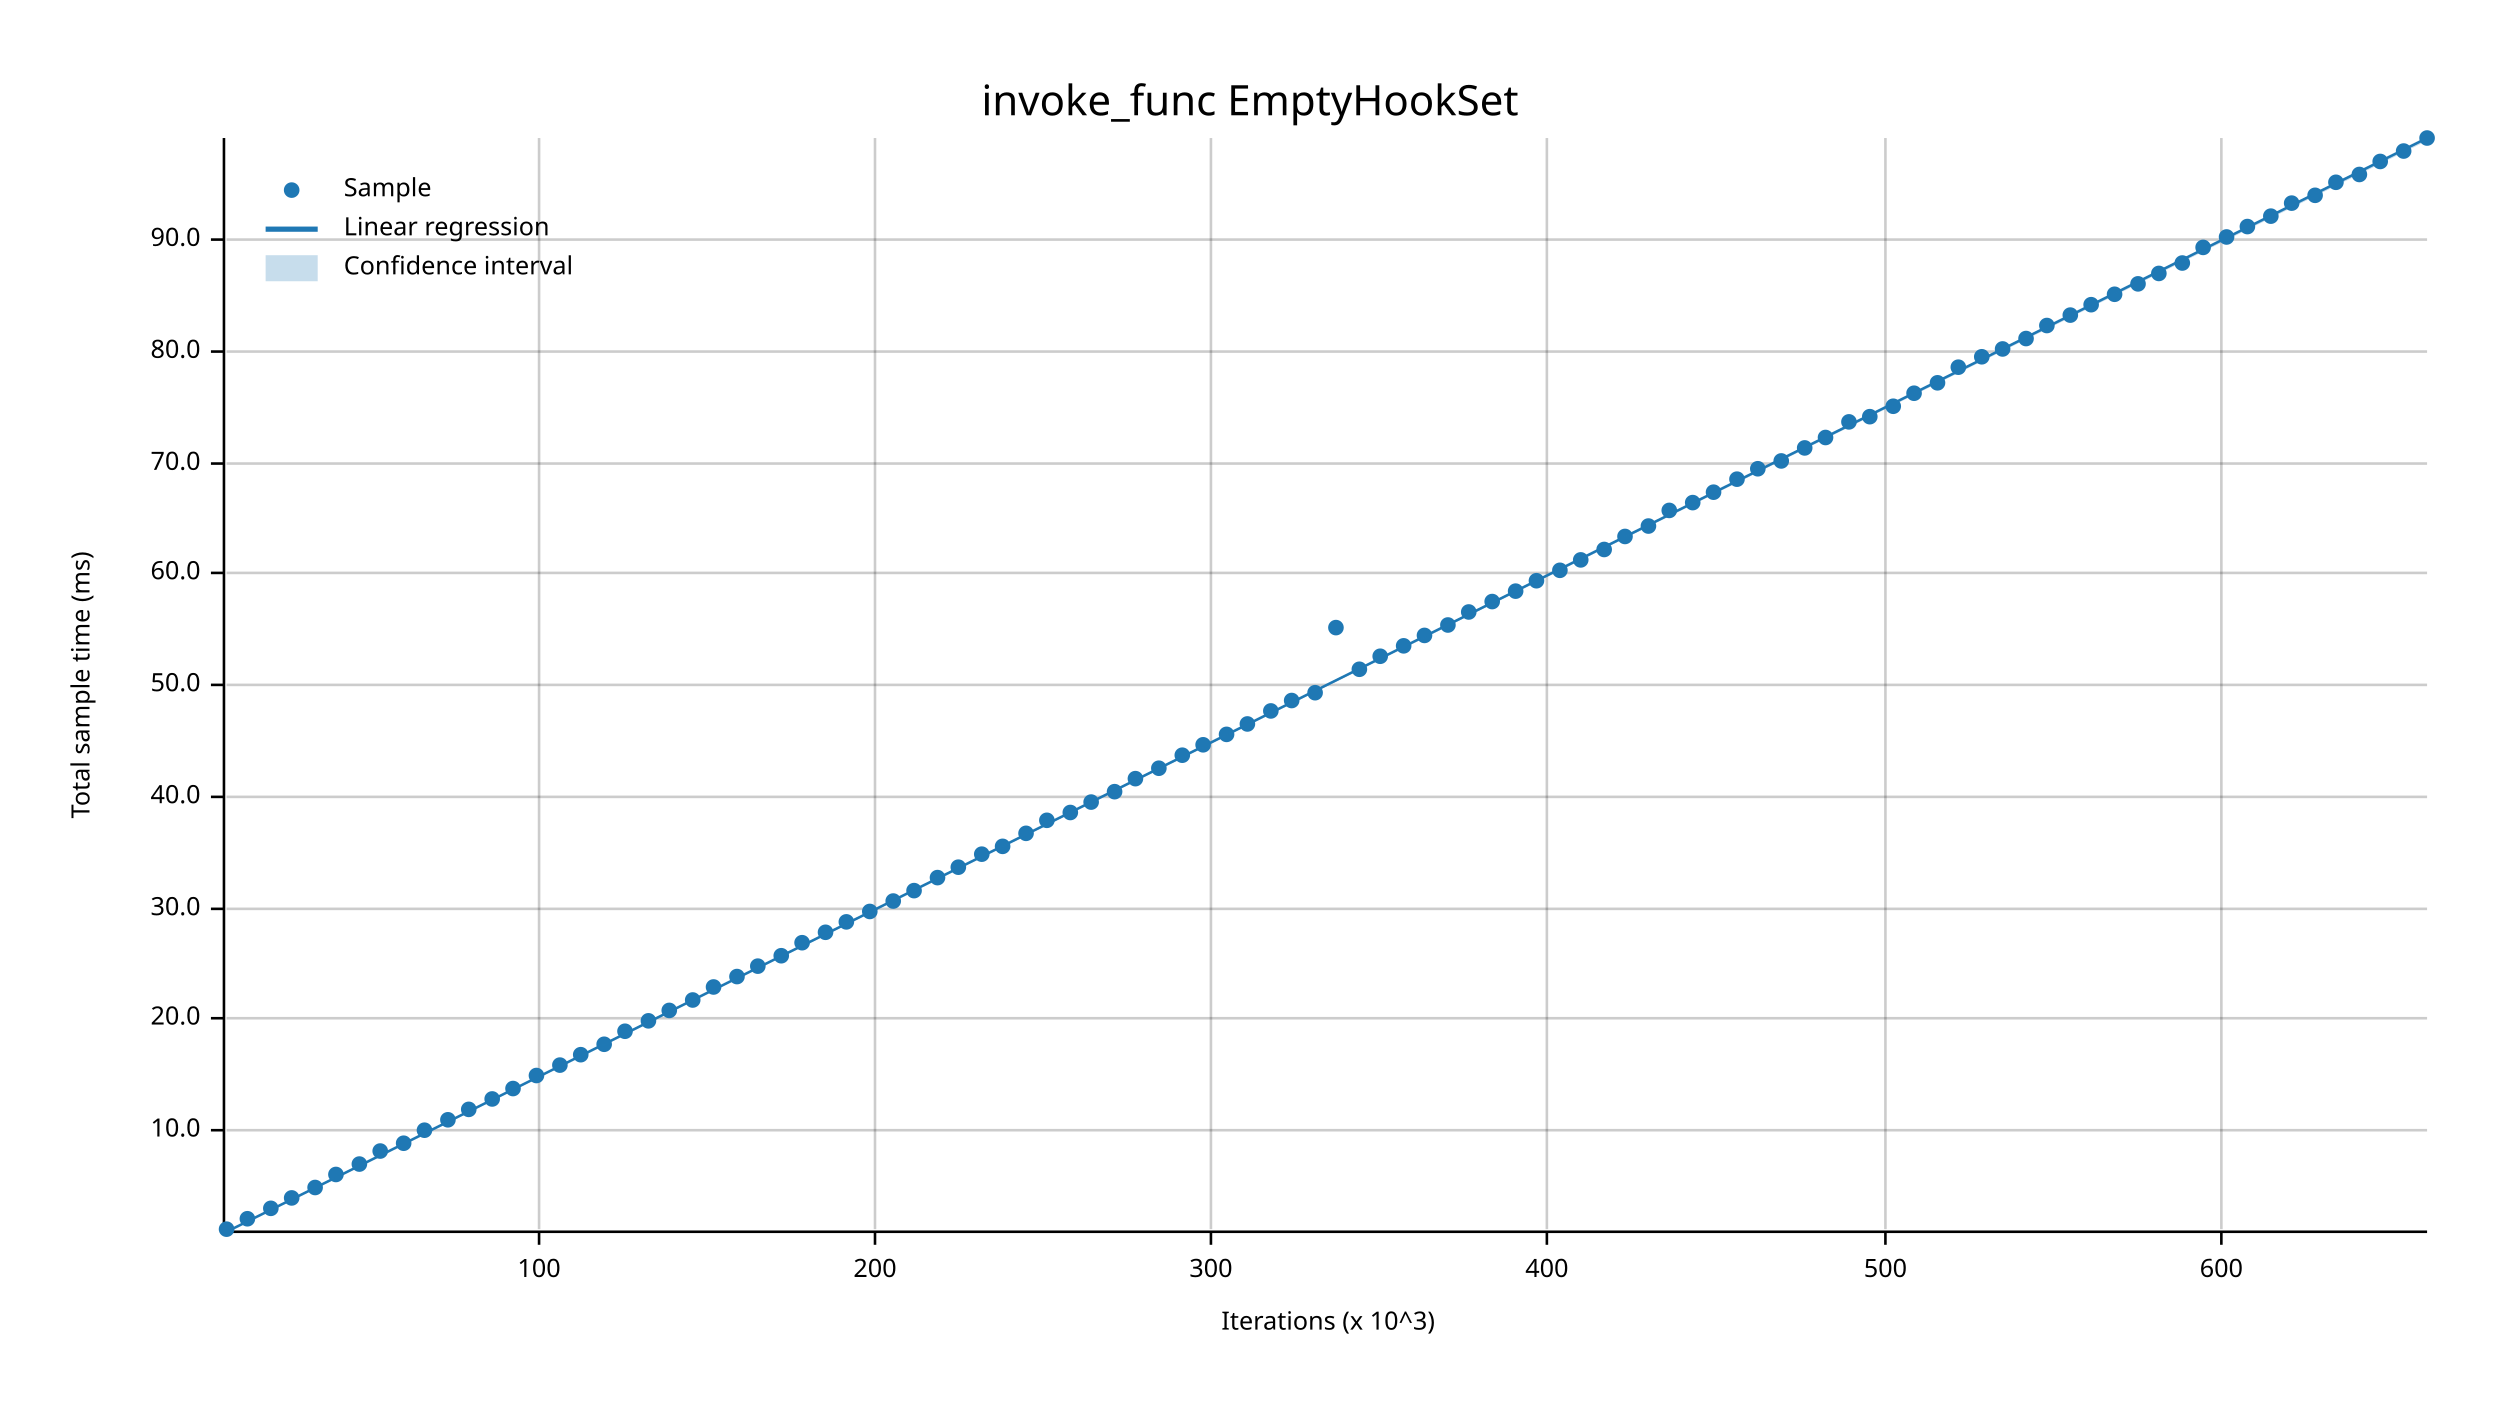
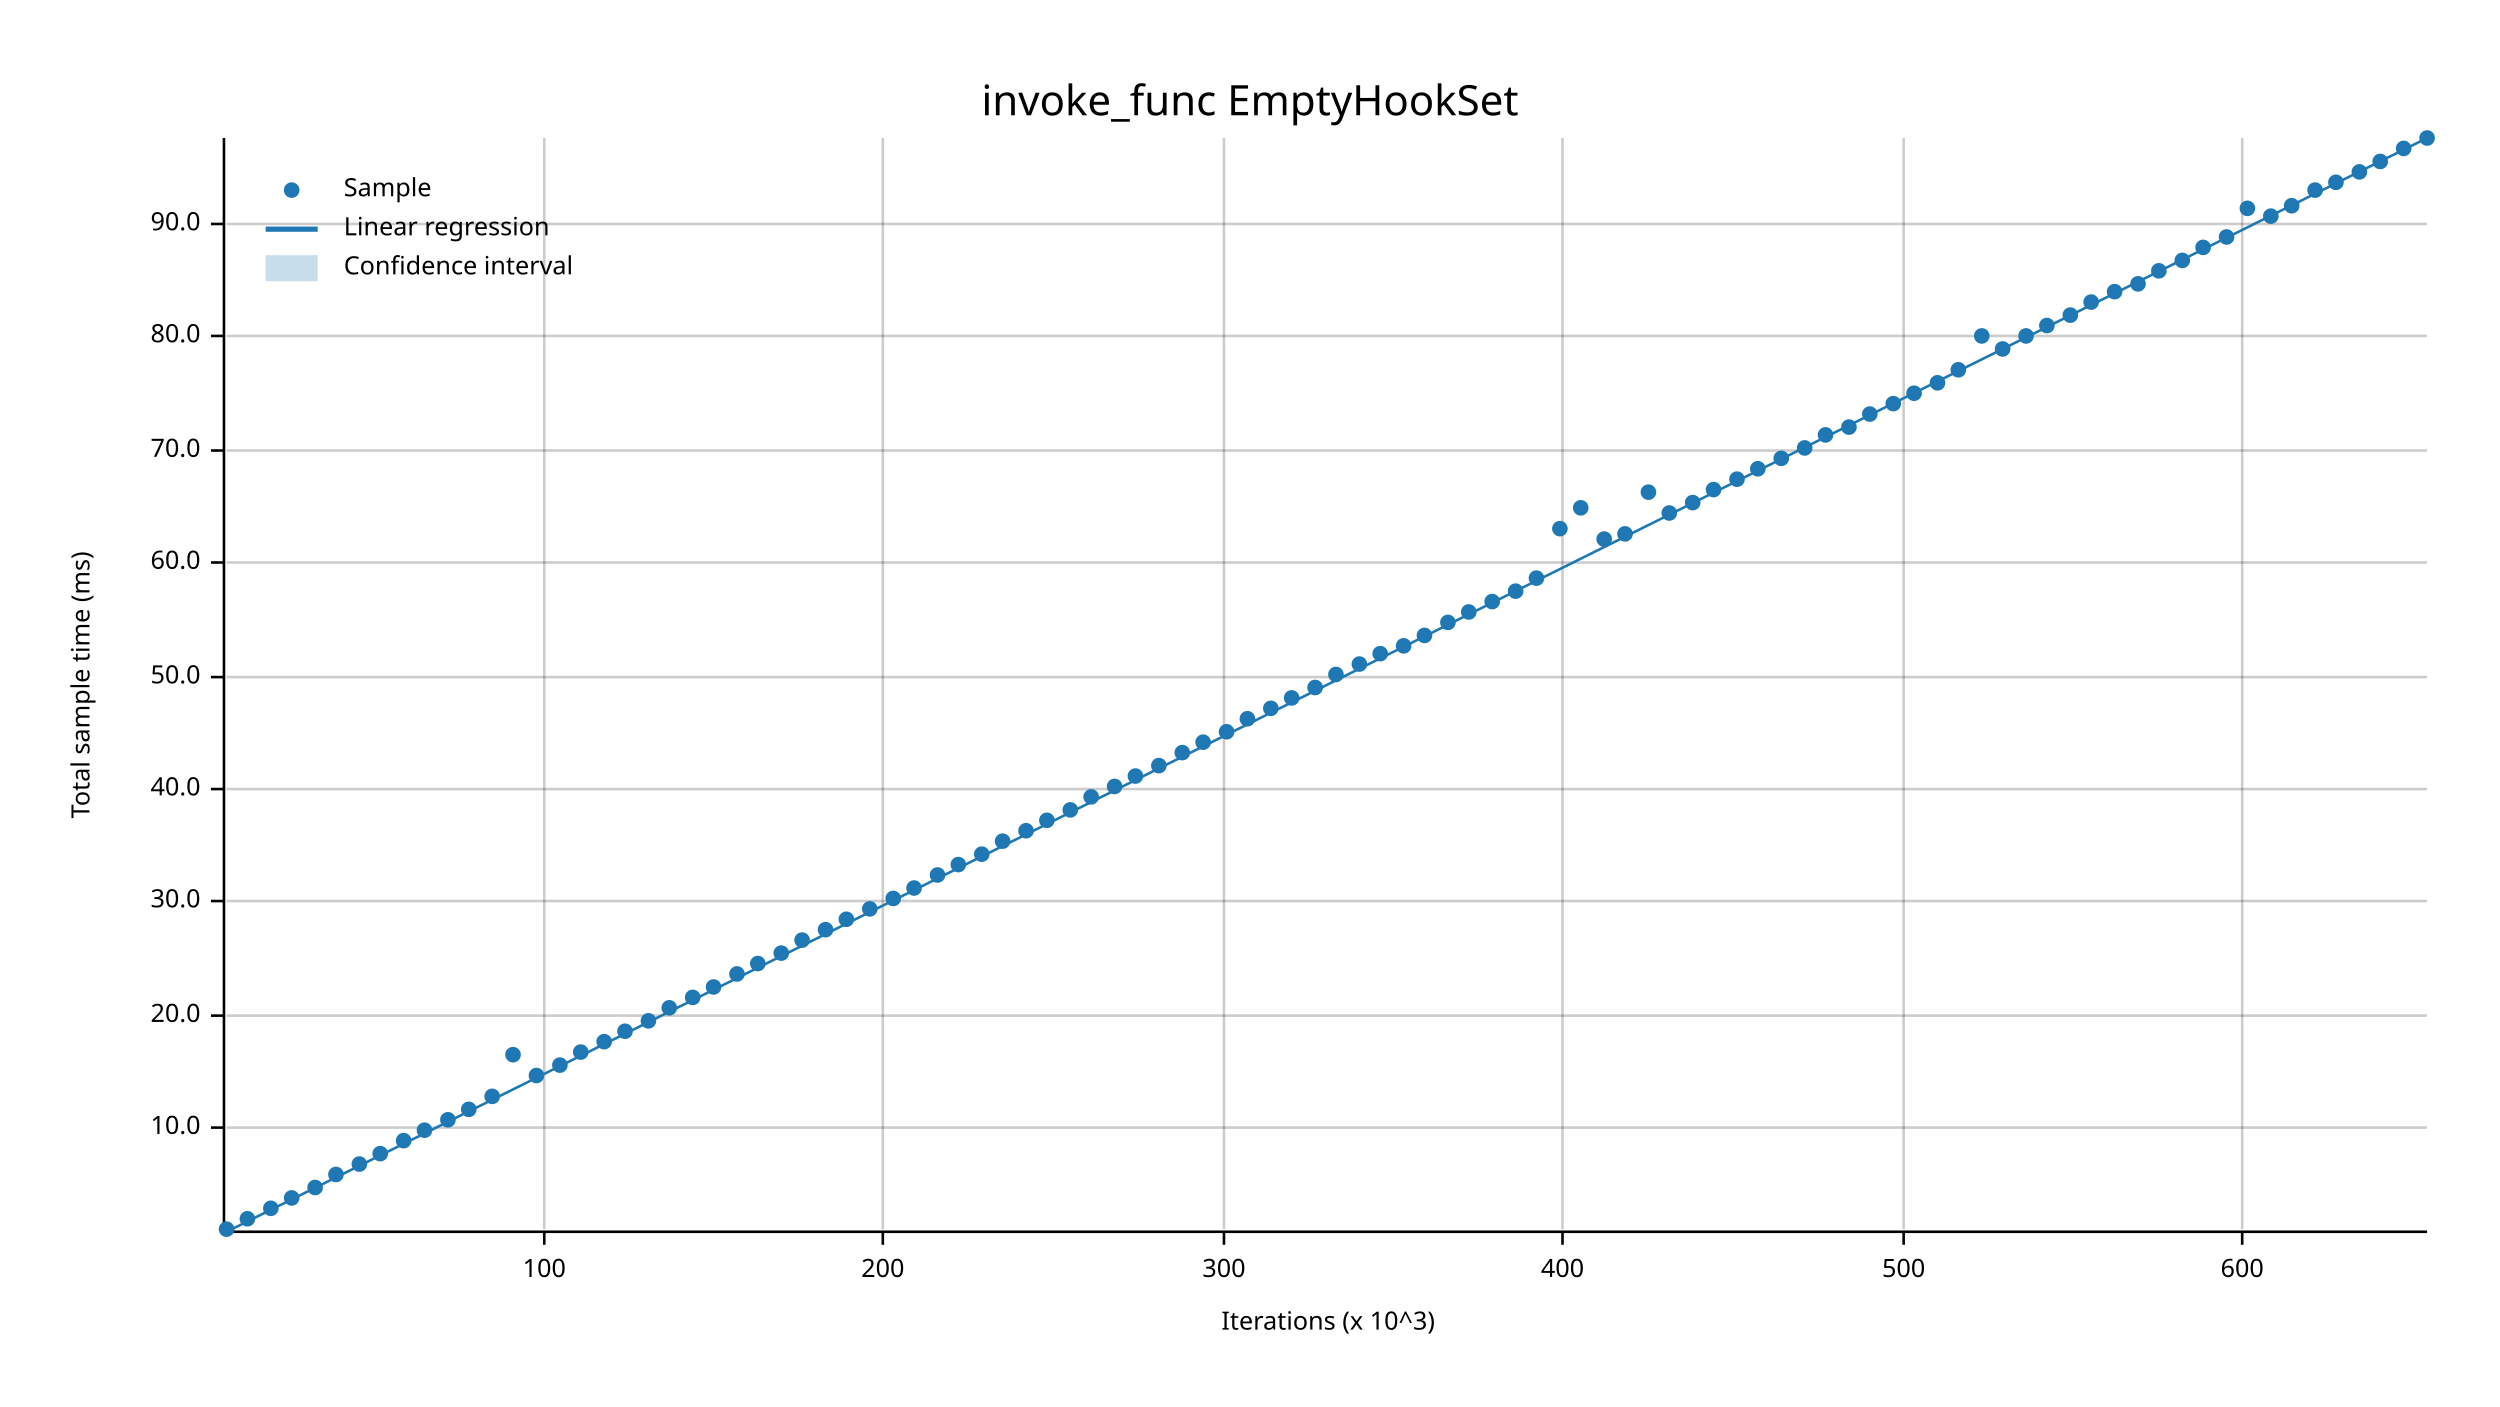
<svg xmlns="http://www.w3.org/2000/svg" width="960" height="540" viewBox="0 0 960 540">
  <text x="480" y="32" dy="0.76em" text-anchor="middle" font-family="sans-serif" font-size="16.129" opacity="1" fill="#000000">
invoke_func EmptyHookSet
</text>
  <text x="27" y="263" dy="0.76em" text-anchor="middle" font-family="sans-serif" font-size="9.677" opacity="1" fill="#000000" transform="rotate(270, 27, 263)">
Total sample time (ms)
</text>
  <text x="510" y="513" dy="-0.5ex" text-anchor="middle" font-family="sans-serif" font-size="9.677" opacity="1" fill="#000000">
Iterations (x 10^3)
</text>
-   <line opacity="0.2" stroke="#000000" stroke-width="1" x1="207" y1="472" x2="207" y2="53" />
-   <line opacity="0.2" stroke="#000000" stroke-width="1" x1="336" y1="472" x2="336" y2="53" />
-   <line opacity="0.2" stroke="#000000" stroke-width="1" x1="465" y1="472" x2="465" y2="53" />
-   <line opacity="0.2" stroke="#000000" stroke-width="1" x1="594" y1="472" x2="594" y2="53" />
-   <line opacity="0.2" stroke="#000000" stroke-width="1" x1="724" y1="472" x2="724" y2="53" />
-   <line opacity="0.2" stroke="#000000" stroke-width="1" x1="853" y1="472" x2="853" y2="53" />
-   <line opacity="0.2" stroke="#000000" stroke-width="1" x1="87" y1="434" x2="932" y2="434" />
-   <line opacity="0.2" stroke="#000000" stroke-width="1" x1="87" y1="391" x2="932" y2="391" />
-   <line opacity="0.2" stroke="#000000" stroke-width="1" x1="87" y1="349" x2="932" y2="349" />
-   <line opacity="0.2" stroke="#000000" stroke-width="1" x1="87" y1="306" x2="932" y2="306" />
-   <line opacity="0.2" stroke="#000000" stroke-width="1" x1="87" y1="263" x2="932" y2="263" />
-   <line opacity="0.2" stroke="#000000" stroke-width="1" x1="87" y1="220" x2="932" y2="220" />
-   <line opacity="0.2" stroke="#000000" stroke-width="1" x1="87" y1="178" x2="932" y2="178" />
-   <line opacity="0.2" stroke="#000000" stroke-width="1" x1="87" y1="135" x2="932" y2="135" />
-   <line opacity="0.2" stroke="#000000" stroke-width="1" x1="87" y1="92" x2="932" y2="92" />
+   <line opacity="0.2" stroke="#000000" stroke-width="1" x1="209" y1="472" x2="209" y2="53" />
+   <line opacity="0.2" stroke="#000000" stroke-width="1" x1="339" y1="472" x2="339" y2="53" />
+   <line opacity="0.2" stroke="#000000" stroke-width="1" x1="470" y1="472" x2="470" y2="53" />
+   <line opacity="0.2" stroke="#000000" stroke-width="1" x1="600" y1="472" x2="600" y2="53" />
+   <line opacity="0.2" stroke="#000000" stroke-width="1" x1="731" y1="472" x2="731" y2="53" />
+   <line opacity="0.2" stroke="#000000" stroke-width="1" x1="861" y1="472" x2="861" y2="53" />
+   <line opacity="0.2" stroke="#000000" stroke-width="1" x1="87" y1="433" x2="932" y2="433" />
+   <line opacity="0.2" stroke="#000000" stroke-width="1" x1="87" y1="390" x2="932" y2="390" />
+   <line opacity="0.2" stroke="#000000" stroke-width="1" x1="87" y1="346" x2="932" y2="346" />
+   <line opacity="0.2" stroke="#000000" stroke-width="1" x1="87" y1="303" x2="932" y2="303" />
+   <line opacity="0.2" stroke="#000000" stroke-width="1" x1="87" y1="260" x2="932" y2="260" />
+   <line opacity="0.2" stroke="#000000" stroke-width="1" x1="87" y1="216" x2="932" y2="216" />
+   <line opacity="0.2" stroke="#000000" stroke-width="1" x1="87" y1="173" x2="932" y2="173" />
+   <line opacity="0.2" stroke="#000000" stroke-width="1" x1="87" y1="129" x2="932" y2="129" />
+   <line opacity="0.2" stroke="#000000" stroke-width="1" x1="87" y1="86" x2="932" y2="86" />
  <polyline fill="none" opacity="1" stroke="#000000" stroke-width="1" points="86,53 86,472 " />
-   <text x="77" y="434" dy="0.5ex" text-anchor="end" font-family="sans-serif" font-size="9.677" opacity="1" fill="#000000">
+   <text x="77" y="433" dy="0.5ex" text-anchor="end" font-family="sans-serif" font-size="9.677" opacity="1" fill="#000000">
10.0
</text>
-   <polyline fill="none" opacity="1" stroke="#000000" stroke-width="1" points="81,434 86,434 " />
-   <text x="77" y="391" dy="0.5ex" text-anchor="end" font-family="sans-serif" font-size="9.677" opacity="1" fill="#000000">
+   <polyline fill="none" opacity="1" stroke="#000000" stroke-width="1" points="81,433 86,433 " />
+   <text x="77" y="390" dy="0.5ex" text-anchor="end" font-family="sans-serif" font-size="9.677" opacity="1" fill="#000000">
20.0
</text>
-   <polyline fill="none" opacity="1" stroke="#000000" stroke-width="1" points="81,391 86,391 " />
-   <text x="77" y="349" dy="0.5ex" text-anchor="end" font-family="sans-serif" font-size="9.677" opacity="1" fill="#000000">
+   <polyline fill="none" opacity="1" stroke="#000000" stroke-width="1" points="81,390 86,390 " />
+   <text x="77" y="346" dy="0.5ex" text-anchor="end" font-family="sans-serif" font-size="9.677" opacity="1" fill="#000000">
30.0
</text>
-   <polyline fill="none" opacity="1" stroke="#000000" stroke-width="1" points="81,349 86,349 " />
-   <text x="77" y="306" dy="0.5ex" text-anchor="end" font-family="sans-serif" font-size="9.677" opacity="1" fill="#000000">
+   <polyline fill="none" opacity="1" stroke="#000000" stroke-width="1" points="81,346 86,346 " />
+   <text x="77" y="303" dy="0.5ex" text-anchor="end" font-family="sans-serif" font-size="9.677" opacity="1" fill="#000000">
40.0
</text>
-   <polyline fill="none" opacity="1" stroke="#000000" stroke-width="1" points="81,306 86,306 " />
-   <text x="77" y="263" dy="0.5ex" text-anchor="end" font-family="sans-serif" font-size="9.677" opacity="1" fill="#000000">
+   <polyline fill="none" opacity="1" stroke="#000000" stroke-width="1" points="81,303 86,303 " />
+   <text x="77" y="260" dy="0.5ex" text-anchor="end" font-family="sans-serif" font-size="9.677" opacity="1" fill="#000000">
50.0
</text>
-   <polyline fill="none" opacity="1" stroke="#000000" stroke-width="1" points="81,263 86,263 " />
-   <text x="77" y="220" dy="0.5ex" text-anchor="end" font-family="sans-serif" font-size="9.677" opacity="1" fill="#000000">
+   <polyline fill="none" opacity="1" stroke="#000000" stroke-width="1" points="81,260 86,260 " />
+   <text x="77" y="216" dy="0.5ex" text-anchor="end" font-family="sans-serif" font-size="9.677" opacity="1" fill="#000000">
60.0
</text>
-   <polyline fill="none" opacity="1" stroke="#000000" stroke-width="1" points="81,220 86,220 " />
-   <text x="77" y="178" dy="0.5ex" text-anchor="end" font-family="sans-serif" font-size="9.677" opacity="1" fill="#000000">
+   <polyline fill="none" opacity="1" stroke="#000000" stroke-width="1" points="81,216 86,216 " />
+   <text x="77" y="173" dy="0.5ex" text-anchor="end" font-family="sans-serif" font-size="9.677" opacity="1" fill="#000000">
70.0
</text>
-   <polyline fill="none" opacity="1" stroke="#000000" stroke-width="1" points="81,178 86,178 " />
-   <text x="77" y="135" dy="0.5ex" text-anchor="end" font-family="sans-serif" font-size="9.677" opacity="1" fill="#000000">
+   <polyline fill="none" opacity="1" stroke="#000000" stroke-width="1" points="81,173 86,173 " />
+   <text x="77" y="129" dy="0.5ex" text-anchor="end" font-family="sans-serif" font-size="9.677" opacity="1" fill="#000000">
80.0
</text>
-   <polyline fill="none" opacity="1" stroke="#000000" stroke-width="1" points="81,135 86,135 " />
-   <text x="77" y="92" dy="0.5ex" text-anchor="end" font-family="sans-serif" font-size="9.677" opacity="1" fill="#000000">
+   <polyline fill="none" opacity="1" stroke="#000000" stroke-width="1" points="81,129 86,129 " />
+   <text x="77" y="86" dy="0.5ex" text-anchor="end" font-family="sans-serif" font-size="9.677" opacity="1" fill="#000000">
90.0
</text>
-   <polyline fill="none" opacity="1" stroke="#000000" stroke-width="1" points="81,92 86,92 " />
+   <polyline fill="none" opacity="1" stroke="#000000" stroke-width="1" points="81,86 86,86 " />
  <polyline fill="none" opacity="1" stroke="#000000" stroke-width="1" points="87,473 932,473 " />
-   <text x="207" y="483" dy="0.76em" text-anchor="middle" font-family="sans-serif" font-size="9.677" opacity="1" fill="#000000">
+   <text x="209" y="483" dy="0.76em" text-anchor="middle" font-family="sans-serif" font-size="9.677" opacity="1" fill="#000000">
100
</text>
-   <polyline fill="none" opacity="1" stroke="#000000" stroke-width="1" points="207,473 207,478 " />
-   <text x="336" y="483" dy="0.76em" text-anchor="middle" font-family="sans-serif" font-size="9.677" opacity="1" fill="#000000">
+   <polyline fill="none" opacity="1" stroke="#000000" stroke-width="1" points="209,473 209,478 " />
+   <text x="339" y="483" dy="0.76em" text-anchor="middle" font-family="sans-serif" font-size="9.677" opacity="1" fill="#000000">
200
</text>
-   <polyline fill="none" opacity="1" stroke="#000000" stroke-width="1" points="336,473 336,478 " />
-   <text x="465" y="483" dy="0.76em" text-anchor="middle" font-family="sans-serif" font-size="9.677" opacity="1" fill="#000000">
+   <polyline fill="none" opacity="1" stroke="#000000" stroke-width="1" points="339,473 339,478 " />
+   <text x="470" y="483" dy="0.76em" text-anchor="middle" font-family="sans-serif" font-size="9.677" opacity="1" fill="#000000">
300
</text>
-   <polyline fill="none" opacity="1" stroke="#000000" stroke-width="1" points="465,473 465,478 " />
-   <text x="594" y="483" dy="0.76em" text-anchor="middle" font-family="sans-serif" font-size="9.677" opacity="1" fill="#000000">
+   <polyline fill="none" opacity="1" stroke="#000000" stroke-width="1" points="470,473 470,478 " />
+   <text x="600" y="483" dy="0.76em" text-anchor="middle" font-family="sans-serif" font-size="9.677" opacity="1" fill="#000000">
400
</text>
-   <polyline fill="none" opacity="1" stroke="#000000" stroke-width="1" points="594,473 594,478 " />
-   <text x="724" y="483" dy="0.76em" text-anchor="middle" font-family="sans-serif" font-size="9.677" opacity="1" fill="#000000">
+   <polyline fill="none" opacity="1" stroke="#000000" stroke-width="1" points="600,473 600,478 " />
+   <text x="731" y="483" dy="0.76em" text-anchor="middle" font-family="sans-serif" font-size="9.677" opacity="1" fill="#000000">
500
</text>
-   <polyline fill="none" opacity="1" stroke="#000000" stroke-width="1" points="724,473 724,478 " />
-   <text x="853" y="483" dy="0.76em" text-anchor="middle" font-family="sans-serif" font-size="9.677" opacity="1" fill="#000000">
+   <polyline fill="none" opacity="1" stroke="#000000" stroke-width="1" points="731,473 731,478 " />
+   <text x="861" y="483" dy="0.76em" text-anchor="middle" font-family="sans-serif" font-size="9.677" opacity="1" fill="#000000">
600
</text>
-   <polyline fill="none" opacity="1" stroke="#000000" stroke-width="1" points="853,473 853,478 " />
+   <polyline fill="none" opacity="1" stroke="#000000" stroke-width="1" points="861,473 861,478 " />
  <circle cx="87" cy="472" r="3" opacity="1" fill="#1F78B4" stroke="none" stroke-width="1" />
  <circle cx="95" cy="468" r="3" opacity="1" fill="#1F78B4" stroke="none" stroke-width="1" />
  <circle cx="104" cy="464" r="3" opacity="1" fill="#1F78B4" stroke="none" stroke-width="1" />
  <circle cx="112" cy="460" r="3" opacity="1" fill="#1F78B4" stroke="none" stroke-width="1" />
  <circle cx="121" cy="456" r="3" opacity="1" fill="#1F78B4" stroke="none" stroke-width="1" />
  <circle cx="129" cy="451" r="3" opacity="1" fill="#1F78B4" stroke="none" stroke-width="1" />
  <circle cx="138" cy="447" r="3" opacity="1" fill="#1F78B4" stroke="none" stroke-width="1" />
-   <circle cx="146" cy="442" r="3" opacity="1" fill="#1F78B4" stroke="none" stroke-width="1" />
-   <circle cx="155" cy="439" r="3" opacity="1" fill="#1F78B4" stroke="none" stroke-width="1" />
+   <circle cx="146" cy="443" r="3" opacity="1" fill="#1F78B4" stroke="none" stroke-width="1" />
+   <circle cx="155" cy="438" r="3" opacity="1" fill="#1F78B4" stroke="none" stroke-width="1" />
  <circle cx="163" cy="434" r="3" opacity="1" fill="#1F78B4" stroke="none" stroke-width="1" />
  <circle cx="172" cy="430" r="3" opacity="1" fill="#1F78B4" stroke="none" stroke-width="1" />
  <circle cx="180" cy="426" r="3" opacity="1" fill="#1F78B4" stroke="none" stroke-width="1" />
-   <circle cx="189" cy="422" r="3" opacity="1" fill="#1F78B4" stroke="none" stroke-width="1" />
-   <circle cx="197" cy="418" r="3" opacity="1" fill="#1F78B4" stroke="none" stroke-width="1" />
+   <circle cx="189" cy="421" r="3" opacity="1" fill="#1F78B4" stroke="none" stroke-width="1" />
+   <circle cx="197" cy="405" r="3" opacity="1" fill="#1F78B4" stroke="none" stroke-width="1" />
  <circle cx="206" cy="413" r="3" opacity="1" fill="#1F78B4" stroke="none" stroke-width="1" />
  <circle cx="215" cy="409" r="3" opacity="1" fill="#1F78B4" stroke="none" stroke-width="1" />
-   <circle cx="223" cy="405" r="3" opacity="1" fill="#1F78B4" stroke="none" stroke-width="1" />
-   <circle cx="232" cy="401" r="3" opacity="1" fill="#1F78B4" stroke="none" stroke-width="1" />
+   <circle cx="223" cy="404" r="3" opacity="1" fill="#1F78B4" stroke="none" stroke-width="1" />
+   <circle cx="232" cy="400" r="3" opacity="1" fill="#1F78B4" stroke="none" stroke-width="1" />
  <circle cx="240" cy="396" r="3" opacity="1" fill="#1F78B4" stroke="none" stroke-width="1" />
  <circle cx="249" cy="392" r="3" opacity="1" fill="#1F78B4" stroke="none" stroke-width="1" />
-   <circle cx="257" cy="388" r="3" opacity="1" fill="#1F78B4" stroke="none" stroke-width="1" />
-   <circle cx="266" cy="384" r="3" opacity="1" fill="#1F78B4" stroke="none" stroke-width="1" />
+   <circle cx="257" cy="387" r="3" opacity="1" fill="#1F78B4" stroke="none" stroke-width="1" />
+   <circle cx="266" cy="383" r="3" opacity="1" fill="#1F78B4" stroke="none" stroke-width="1" />
  <circle cx="274" cy="379" r="3" opacity="1" fill="#1F78B4" stroke="none" stroke-width="1" />
-   <circle cx="283" cy="375" r="3" opacity="1" fill="#1F78B4" stroke="none" stroke-width="1" />
-   <circle cx="291" cy="371" r="3" opacity="1" fill="#1F78B4" stroke="none" stroke-width="1" />
-   <circle cx="300" cy="367" r="3" opacity="1" fill="#1F78B4" stroke="none" stroke-width="1" />
-   <circle cx="308" cy="362" r="3" opacity="1" fill="#1F78B4" stroke="none" stroke-width="1" />
-   <circle cx="317" cy="358" r="3" opacity="1" fill="#1F78B4" stroke="none" stroke-width="1" />
-   <circle cx="325" cy="354" r="3" opacity="1" fill="#1F78B4" stroke="none" stroke-width="1" />
-   <circle cx="334" cy="350" r="3" opacity="1" fill="#1F78B4" stroke="none" stroke-width="1" />
-   <circle cx="343" cy="346" r="3" opacity="1" fill="#1F78B4" stroke="none" stroke-width="1" />
-   <circle cx="351" cy="342" r="3" opacity="1" fill="#1F78B4" stroke="none" stroke-width="1" />
-   <circle cx="360" cy="337" r="3" opacity="1" fill="#1F78B4" stroke="none" stroke-width="1" />
-   <circle cx="368" cy="333" r="3" opacity="1" fill="#1F78B4" stroke="none" stroke-width="1" />
+   <circle cx="283" cy="374" r="3" opacity="1" fill="#1F78B4" stroke="none" stroke-width="1" />
+   <circle cx="291" cy="370" r="3" opacity="1" fill="#1F78B4" stroke="none" stroke-width="1" />
+   <circle cx="300" cy="366" r="3" opacity="1" fill="#1F78B4" stroke="none" stroke-width="1" />
+   <circle cx="308" cy="361" r="3" opacity="1" fill="#1F78B4" stroke="none" stroke-width="1" />
+   <circle cx="317" cy="357" r="3" opacity="1" fill="#1F78B4" stroke="none" stroke-width="1" />
+   <circle cx="325" cy="353" r="3" opacity="1" fill="#1F78B4" stroke="none" stroke-width="1" />
+   <circle cx="334" cy="349" r="3" opacity="1" fill="#1F78B4" stroke="none" stroke-width="1" />
+   <circle cx="343" cy="345" r="3" opacity="1" fill="#1F78B4" stroke="none" stroke-width="1" />
+   <circle cx="351" cy="341" r="3" opacity="1" fill="#1F78B4" stroke="none" stroke-width="1" />
+   <circle cx="360" cy="336" r="3" opacity="1" fill="#1F78B4" stroke="none" stroke-width="1" />
+   <circle cx="368" cy="332" r="3" opacity="1" fill="#1F78B4" stroke="none" stroke-width="1" />
  <circle cx="377" cy="328" r="3" opacity="1" fill="#1F78B4" stroke="none" stroke-width="1" />
-   <circle cx="385" cy="325" r="3" opacity="1" fill="#1F78B4" stroke="none" stroke-width="1" />
-   <circle cx="394" cy="320" r="3" opacity="1" fill="#1F78B4" stroke="none" stroke-width="1" />
+   <circle cx="385" cy="323" r="3" opacity="1" fill="#1F78B4" stroke="none" stroke-width="1" />
+   <circle cx="394" cy="319" r="3" opacity="1" fill="#1F78B4" stroke="none" stroke-width="1" />
  <circle cx="402" cy="315" r="3" opacity="1" fill="#1F78B4" stroke="none" stroke-width="1" />
-   <circle cx="411" cy="312" r="3" opacity="1" fill="#1F78B4" stroke="none" stroke-width="1" />
-   <circle cx="419" cy="308" r="3" opacity="1" fill="#1F78B4" stroke="none" stroke-width="1" />
-   <circle cx="428" cy="304" r="3" opacity="1" fill="#1F78B4" stroke="none" stroke-width="1" />
-   <circle cx="436" cy="299" r="3" opacity="1" fill="#1F78B4" stroke="none" stroke-width="1" />
-   <circle cx="445" cy="295" r="3" opacity="1" fill="#1F78B4" stroke="none" stroke-width="1" />
-   <circle cx="454" cy="290" r="3" opacity="1" fill="#1F78B4" stroke="none" stroke-width="1" />
-   <circle cx="462" cy="286" r="3" opacity="1" fill="#1F78B4" stroke="none" stroke-width="1" />
-   <circle cx="471" cy="282" r="3" opacity="1" fill="#1F78B4" stroke="none" stroke-width="1" />
-   <circle cx="479" cy="278" r="3" opacity="1" fill="#1F78B4" stroke="none" stroke-width="1" />
-   <circle cx="488" cy="273" r="3" opacity="1" fill="#1F78B4" stroke="none" stroke-width="1" />
-   <circle cx="496" cy="269" r="3" opacity="1" fill="#1F78B4" stroke="none" stroke-width="1" />
-   <circle cx="505" cy="266" r="3" opacity="1" fill="#1F78B4" stroke="none" stroke-width="1" />
-   <circle cx="513" cy="241" r="3" opacity="1" fill="#1F78B4" stroke="none" stroke-width="1" />
-   <circle cx="522" cy="257" r="3" opacity="1" fill="#1F78B4" stroke="none" stroke-width="1" />
-   <circle cx="530" cy="252" r="3" opacity="1" fill="#1F78B4" stroke="none" stroke-width="1" />
+   <circle cx="411" cy="311" r="3" opacity="1" fill="#1F78B4" stroke="none" stroke-width="1" />
+   <circle cx="419" cy="306" r="3" opacity="1" fill="#1F78B4" stroke="none" stroke-width="1" />
+   <circle cx="428" cy="302" r="3" opacity="1" fill="#1F78B4" stroke="none" stroke-width="1" />
+   <circle cx="436" cy="298" r="3" opacity="1" fill="#1F78B4" stroke="none" stroke-width="1" />
+   <circle cx="445" cy="294" r="3" opacity="1" fill="#1F78B4" stroke="none" stroke-width="1" />
+   <circle cx="454" cy="289" r="3" opacity="1" fill="#1F78B4" stroke="none" stroke-width="1" />
+   <circle cx="462" cy="285" r="3" opacity="1" fill="#1F78B4" stroke="none" stroke-width="1" />
+   <circle cx="471" cy="281" r="3" opacity="1" fill="#1F78B4" stroke="none" stroke-width="1" />
+   <circle cx="479" cy="276" r="3" opacity="1" fill="#1F78B4" stroke="none" stroke-width="1" />
+   <circle cx="488" cy="272" r="3" opacity="1" fill="#1F78B4" stroke="none" stroke-width="1" />
+   <circle cx="496" cy="268" r="3" opacity="1" fill="#1F78B4" stroke="none" stroke-width="1" />
+   <circle cx="505" cy="264" r="3" opacity="1" fill="#1F78B4" stroke="none" stroke-width="1" />
+   <circle cx="513" cy="259" r="3" opacity="1" fill="#1F78B4" stroke="none" stroke-width="1" />
+   <circle cx="522" cy="255" r="3" opacity="1" fill="#1F78B4" stroke="none" stroke-width="1" />
+   <circle cx="530" cy="251" r="3" opacity="1" fill="#1F78B4" stroke="none" stroke-width="1" />
  <circle cx="539" cy="248" r="3" opacity="1" fill="#1F78B4" stroke="none" stroke-width="1" />
  <circle cx="547" cy="244" r="3" opacity="1" fill="#1F78B4" stroke="none" stroke-width="1" />
-   <circle cx="556" cy="240" r="3" opacity="1" fill="#1F78B4" stroke="none" stroke-width="1" />
+   <circle cx="556" cy="239" r="3" opacity="1" fill="#1F78B4" stroke="none" stroke-width="1" />
  <circle cx="564" cy="235" r="3" opacity="1" fill="#1F78B4" stroke="none" stroke-width="1" />
  <circle cx="573" cy="231" r="3" opacity="1" fill="#1F78B4" stroke="none" stroke-width="1" />
  <circle cx="582" cy="227" r="3" opacity="1" fill="#1F78B4" stroke="none" stroke-width="1" />
-   <circle cx="590" cy="223" r="3" opacity="1" fill="#1F78B4" stroke="none" stroke-width="1" />
-   <circle cx="599" cy="219" r="3" opacity="1" fill="#1F78B4" stroke="none" stroke-width="1" />
-   <circle cx="607" cy="215" r="3" opacity="1" fill="#1F78B4" stroke="none" stroke-width="1" />
-   <circle cx="616" cy="211" r="3" opacity="1" fill="#1F78B4" stroke="none" stroke-width="1" />
-   <circle cx="624" cy="206" r="3" opacity="1" fill="#1F78B4" stroke="none" stroke-width="1" />
-   <circle cx="633" cy="202" r="3" opacity="1" fill="#1F78B4" stroke="none" stroke-width="1" />
-   <circle cx="641" cy="196" r="3" opacity="1" fill="#1F78B4" stroke="none" stroke-width="1" />
+   <circle cx="590" cy="222" r="3" opacity="1" fill="#1F78B4" stroke="none" stroke-width="1" />
+   <circle cx="599" cy="203" r="3" opacity="1" fill="#1F78B4" stroke="none" stroke-width="1" />
+   <circle cx="607" cy="195" r="3" opacity="1" fill="#1F78B4" stroke="none" stroke-width="1" />
+   <circle cx="616" cy="207" r="3" opacity="1" fill="#1F78B4" stroke="none" stroke-width="1" />
+   <circle cx="624" cy="205" r="3" opacity="1" fill="#1F78B4" stroke="none" stroke-width="1" />
+   <circle cx="633" cy="189" r="3" opacity="1" fill="#1F78B4" stroke="none" stroke-width="1" />
+   <circle cx="641" cy="197" r="3" opacity="1" fill="#1F78B4" stroke="none" stroke-width="1" />
  <circle cx="650" cy="193" r="3" opacity="1" fill="#1F78B4" stroke="none" stroke-width="1" />
-   <circle cx="658" cy="189" r="3" opacity="1" fill="#1F78B4" stroke="none" stroke-width="1" />
+   <circle cx="658" cy="188" r="3" opacity="1" fill="#1F78B4" stroke="none" stroke-width="1" />
  <circle cx="667" cy="184" r="3" opacity="1" fill="#1F78B4" stroke="none" stroke-width="1" />
  <circle cx="675" cy="180" r="3" opacity="1" fill="#1F78B4" stroke="none" stroke-width="1" />
-   <circle cx="684" cy="177" r="3" opacity="1" fill="#1F78B4" stroke="none" stroke-width="1" />
+   <circle cx="684" cy="176" r="3" opacity="1" fill="#1F78B4" stroke="none" stroke-width="1" />
  <circle cx="693" cy="172" r="3" opacity="1" fill="#1F78B4" stroke="none" stroke-width="1" />
-   <circle cx="701" cy="168" r="3" opacity="1" fill="#1F78B4" stroke="none" stroke-width="1" />
-   <circle cx="710" cy="162" r="3" opacity="1" fill="#1F78B4" stroke="none" stroke-width="1" />
-   <circle cx="718" cy="160" r="3" opacity="1" fill="#1F78B4" stroke="none" stroke-width="1" />
-   <circle cx="727" cy="156" r="3" opacity="1" fill="#1F78B4" stroke="none" stroke-width="1" />
+   <circle cx="701" cy="167" r="3" opacity="1" fill="#1F78B4" stroke="none" stroke-width="1" />
+   <circle cx="710" cy="164" r="3" opacity="1" fill="#1F78B4" stroke="none" stroke-width="1" />
+   <circle cx="718" cy="159" r="3" opacity="1" fill="#1F78B4" stroke="none" stroke-width="1" />
+   <circle cx="727" cy="155" r="3" opacity="1" fill="#1F78B4" stroke="none" stroke-width="1" />
  <circle cx="735" cy="151" r="3" opacity="1" fill="#1F78B4" stroke="none" stroke-width="1" />
  <circle cx="744" cy="147" r="3" opacity="1" fill="#1F78B4" stroke="none" stroke-width="1" />
-   <circle cx="752" cy="141" r="3" opacity="1" fill="#1F78B4" stroke="none" stroke-width="1" />
-   <circle cx="761" cy="137" r="3" opacity="1" fill="#1F78B4" stroke="none" stroke-width="1" />
+   <circle cx="752" cy="142" r="3" opacity="1" fill="#1F78B4" stroke="none" stroke-width="1" />
+   <circle cx="761" cy="129" r="3" opacity="1" fill="#1F78B4" stroke="none" stroke-width="1" />
  <circle cx="769" cy="134" r="3" opacity="1" fill="#1F78B4" stroke="none" stroke-width="1" />
-   <circle cx="778" cy="130" r="3" opacity="1" fill="#1F78B4" stroke="none" stroke-width="1" />
+   <circle cx="778" cy="129" r="3" opacity="1" fill="#1F78B4" stroke="none" stroke-width="1" />
  <circle cx="786" cy="125" r="3" opacity="1" fill="#1F78B4" stroke="none" stroke-width="1" />
  <circle cx="795" cy="121" r="3" opacity="1" fill="#1F78B4" stroke="none" stroke-width="1" />
-   <circle cx="803" cy="117" r="3" opacity="1" fill="#1F78B4" stroke="none" stroke-width="1" />
-   <circle cx="812" cy="113" r="3" opacity="1" fill="#1F78B4" stroke="none" stroke-width="1" />
+   <circle cx="803" cy="116" r="3" opacity="1" fill="#1F78B4" stroke="none" stroke-width="1" />
+   <circle cx="812" cy="112" r="3" opacity="1" fill="#1F78B4" stroke="none" stroke-width="1" />
  <circle cx="821" cy="109" r="3" opacity="1" fill="#1F78B4" stroke="none" stroke-width="1" />
-   <circle cx="829" cy="105" r="3" opacity="1" fill="#1F78B4" stroke="none" stroke-width="1" />
-   <circle cx="838" cy="101" r="3" opacity="1" fill="#1F78B4" stroke="none" stroke-width="1" />
+   <circle cx="829" cy="104" r="3" opacity="1" fill="#1F78B4" stroke="none" stroke-width="1" />
+   <circle cx="838" cy="100" r="3" opacity="1" fill="#1F78B4" stroke="none" stroke-width="1" />
  <circle cx="846" cy="95" r="3" opacity="1" fill="#1F78B4" stroke="none" stroke-width="1" />
  <circle cx="855" cy="91" r="3" opacity="1" fill="#1F78B4" stroke="none" stroke-width="1" />
-   <circle cx="863" cy="87" r="3" opacity="1" fill="#1F78B4" stroke="none" stroke-width="1" />
+   <circle cx="863" cy="80" r="3" opacity="1" fill="#1F78B4" stroke="none" stroke-width="1" />
  <circle cx="872" cy="83" r="3" opacity="1" fill="#1F78B4" stroke="none" stroke-width="1" />
-   <circle cx="880" cy="78" r="3" opacity="1" fill="#1F78B4" stroke="none" stroke-width="1" />
-   <circle cx="889" cy="75" r="3" opacity="1" fill="#1F78B4" stroke="none" stroke-width="1" />
+   <circle cx="880" cy="79" r="3" opacity="1" fill="#1F78B4" stroke="none" stroke-width="1" />
+   <circle cx="889" cy="73" r="3" opacity="1" fill="#1F78B4" stroke="none" stroke-width="1" />
  <circle cx="897" cy="70" r="3" opacity="1" fill="#1F78B4" stroke="none" stroke-width="1" />
-   <circle cx="906" cy="67" r="3" opacity="1" fill="#1F78B4" stroke="none" stroke-width="1" />
+   <circle cx="906" cy="66" r="3" opacity="1" fill="#1F78B4" stroke="none" stroke-width="1" />
  <circle cx="914" cy="62" r="3" opacity="1" fill="#1F78B4" stroke="none" stroke-width="1" />
-   <circle cx="923" cy="58" r="3" opacity="1" fill="#1F78B4" stroke="none" stroke-width="1" />
+   <circle cx="923" cy="57" r="3" opacity="1" fill="#1F78B4" stroke="none" stroke-width="1" />
  <circle cx="932" cy="53" r="3" opacity="1" fill="#1F78B4" stroke="none" stroke-width="1" />
  <polyline fill="none" opacity="1" stroke="#1F78B4" stroke-width="1" points="87,473 932,53 " />
-   <polygon opacity="0.25" fill="#1F78B4" points="87,473 932,54 932,53 " />
+   <polygon opacity="0.25" fill="#1F78B4" points="87,473 932,53 932,53 " />
  <text x="132" y="68" dy="0.76em" text-anchor="start" font-family="sans-serif" font-size="9.677" opacity="1" fill="#000000">
Sample
</text>
  <text x="132" y="83" dy="0.76em" text-anchor="start" font-family="sans-serif" font-size="9.677" opacity="1" fill="#000000">
Linear regression
</text>
  <text x="132" y="98" dy="0.76em" text-anchor="start" font-family="sans-serif" font-size="9.677" opacity="1" fill="#000000">
Confidence interval
</text>
  <circle cx="112" cy="73" r="3" opacity="1" fill="#1F78B4" stroke="none" stroke-width="1" />
  <polyline fill="none" opacity="1" stroke="#1F78B4" stroke-width="2" points="102,88 122,88 " />
  <rect x="102" y="98" width="20" height="10" opacity="0.25" fill="#1F78B4" stroke="none" />
</svg>
